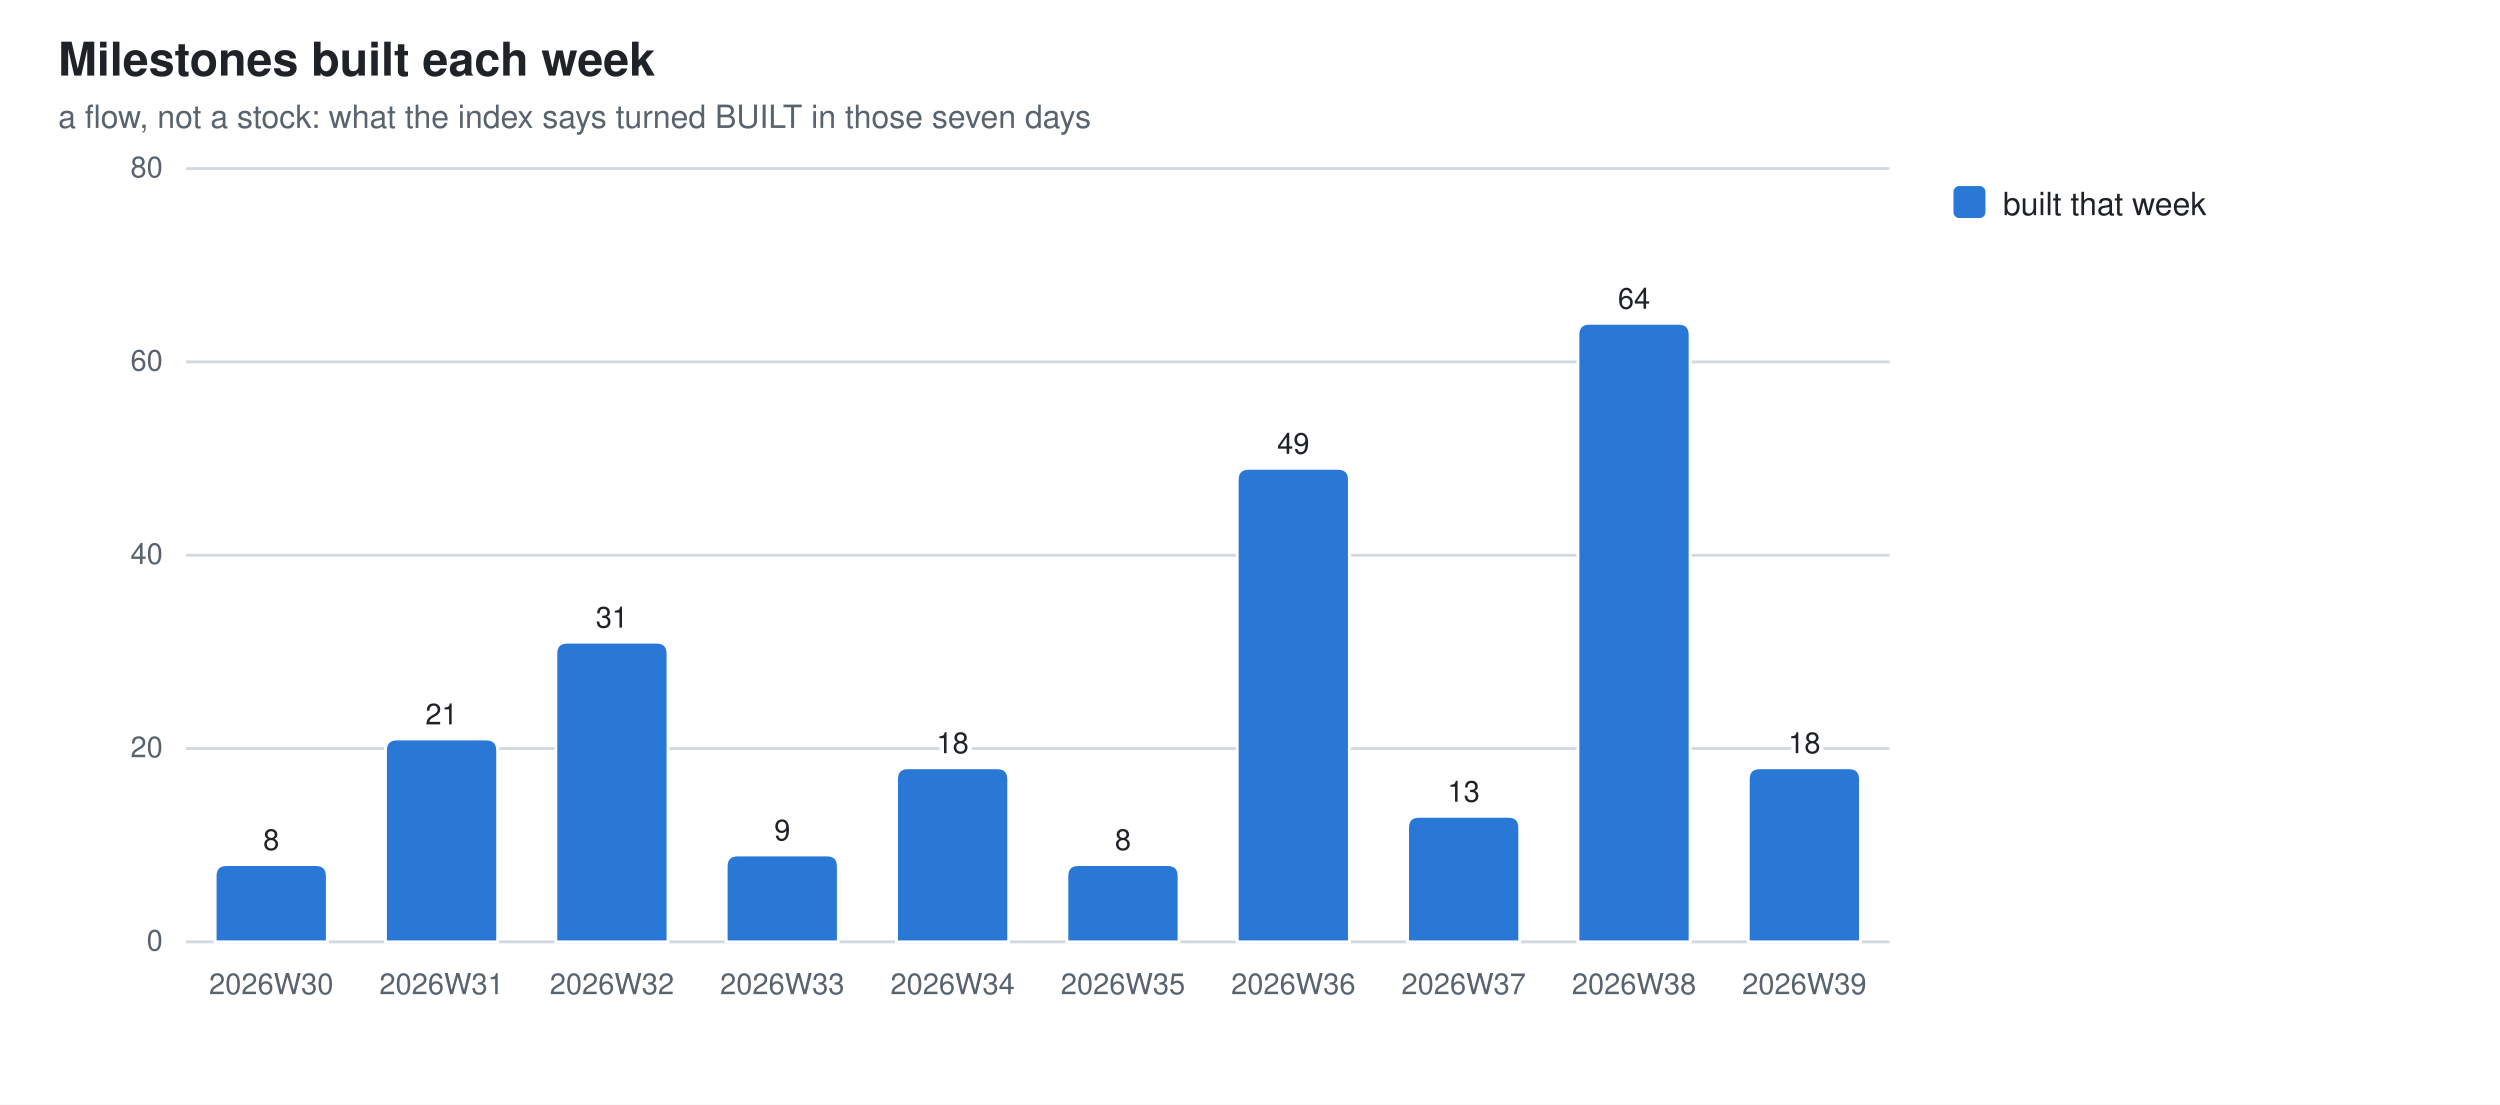
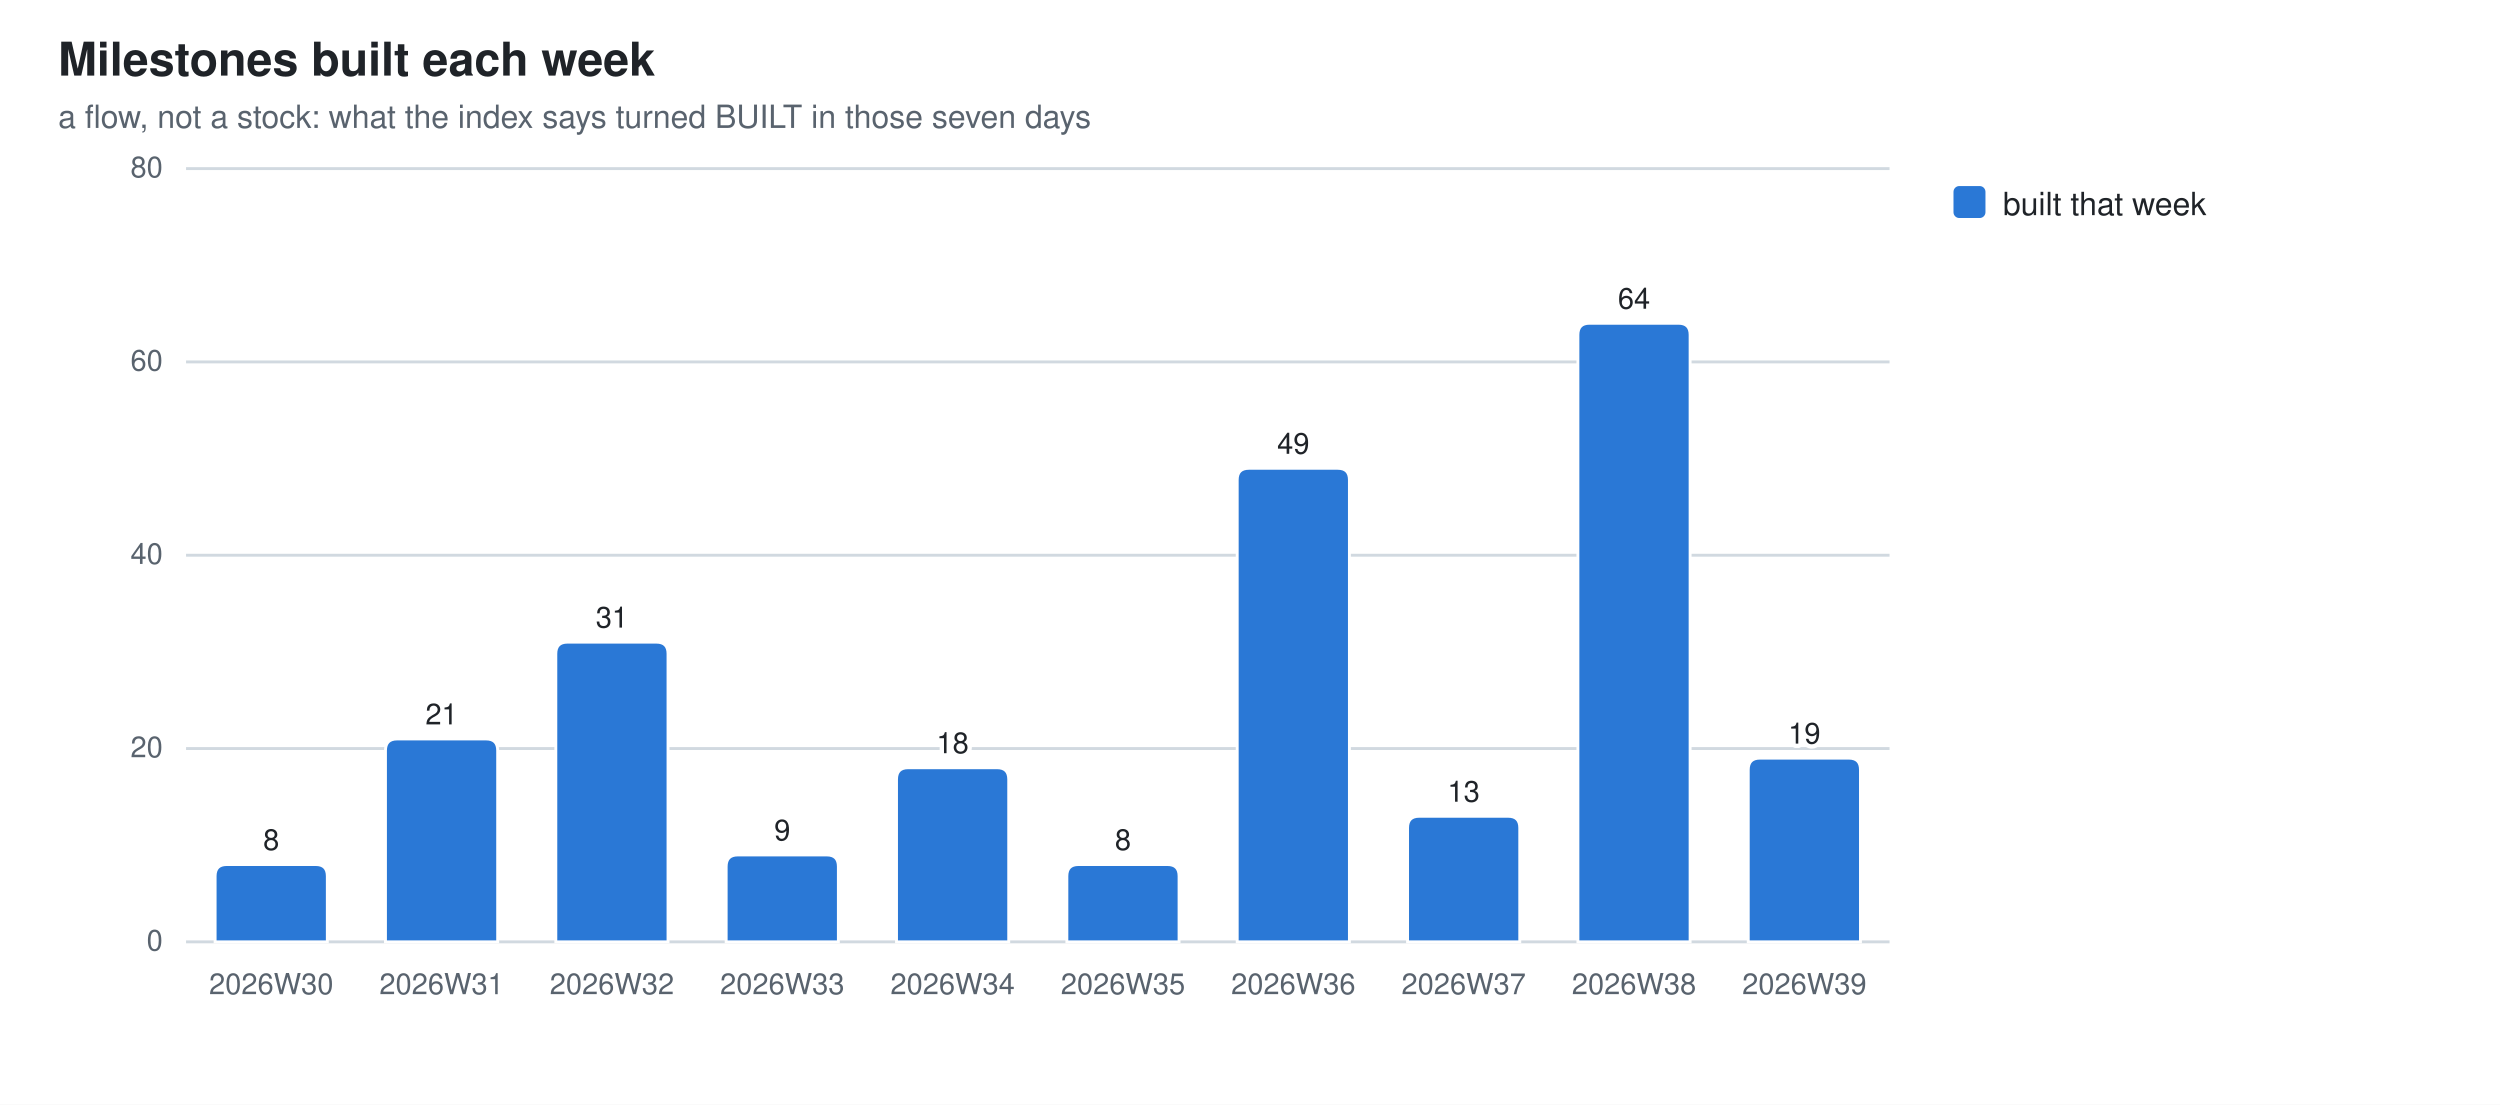
<svg xmlns="http://www.w3.org/2000/svg" width="860" height="380" viewBox="0 0 860 380" role="img" aria-label="Milestones built each week">
  <style>
  .bg{fill:#ffffff} .fg{fill:#1f2328} .mut{fill:#59636e} .grid{stroke:#d1d9e0}
  .seg{stroke:#ffffff;stroke-width:1}
  .val{paint-order:stroke;stroke:#ffffff;stroke-width:3px;stroke-linejoin:round}
  .s0{fill:#2a78d6}  .s1{fill:#eb6834}  .s2{fill:#1baf7a}  .s3{fill:#eda100}  .s4{fill:#e87ba4}  .s5{fill:#008300}  .s6{fill:#4a3aa7}  .s7{fill:#e34948}
  @media (prefers-color-scheme: dark){
    .bg{fill:#0d1117} .fg{fill:#e6edf3} .mut{fill:#9198a1} .grid{stroke:#30363d}
    .seg{stroke:#0d1117} .val{stroke:#0d1117} .s0{fill:#3987e5} .s1{fill:#d95926} .s2{fill:#199e70} .s3{fill:#c98500} .s4{fill:#d55181} .s5{fill:#008300} .s6{fill:#9085e9} .s7{fill:#e66767}}
  text{font-family:-apple-system,BlinkMacSystemFont,"Segoe UI",Helvetica,Arial,sans-serif}
</style>
  <rect class="bg" width="860" height="380" />
  <text class="fg" x="20" y="26" font-size="16" font-weight="600">Milestones built each week</text>
  <text class="mut" x="20" y="44" font-size="11">a flow, not a stock: what the index says turned BUILT in those seven days</text>
  <line class="grid" x1="64" y1="324.0" x2="650.0" y2="324.0" stroke-width="1" />
  <text class="mut" x="56" y="327.0" font-size="10" text-anchor="end">0</text>
  <line class="grid" x1="64" y1="257.5" x2="650.0" y2="257.5" stroke-width="1" />
  <text class="mut" x="56" y="260.5" font-size="10" text-anchor="end">20</text>
  <line class="grid" x1="64" y1="191.0" x2="650.0" y2="191.0" stroke-width="1" />
  <text class="mut" x="56" y="194.0" font-size="10" text-anchor="end">40</text>
  <line class="grid" x1="64" y1="124.5" x2="650.0" y2="124.5" stroke-width="1" />
  <text class="mut" x="56" y="127.5" font-size="10" text-anchor="end">60</text>
  <line class="grid" x1="64" y1="58.0" x2="650.0" y2="58.0" stroke-width="1" />
  <text class="mut" x="56" y="61.0" font-size="10" text-anchor="end">80</text>
  <path class="seg s0" d="M74.0,324.0 V301.4 Q74.0,297.4 78.0,297.4 H108.6 Q112.6,297.4 112.6,301.4 V324.0 Z" />
  <text class="mut" x="93.3" y="342" font-size="10" text-anchor="middle">2026W30</text>
  <text class="fg val" x="93.3" y="292.4" font-size="10" text-anchor="middle">8</text>
  <path class="seg s0" d="M132.6,324.0 V258.2 Q132.6,254.2 136.6,254.2 H167.2 Q171.2,254.2 171.2,258.2 V324.0 Z" />
  <text class="mut" x="151.9" y="342" font-size="10" text-anchor="middle">2026W31</text>
  <text class="fg val" x="151.9" y="249.2" font-size="10" text-anchor="middle">21</text>
  <path class="seg s0" d="M191.2,324.0 V224.9 Q191.2,220.9 195.2,220.9 H225.8 Q229.8,220.9 229.8,224.9 V324.0 Z" />
  <text class="mut" x="210.5" y="342" font-size="10" text-anchor="middle">2026W32</text>
  <text class="fg val" x="210.5" y="215.9" font-size="10" text-anchor="middle">31</text>
  <path class="seg s0" d="M249.8,324.0 V298.1 Q249.8,294.1 253.8,294.1 H284.4 Q288.4,294.1 288.4,298.1 V324.0 Z" />
  <text class="mut" x="269.1" y="342" font-size="10" text-anchor="middle">2026W33</text>
  <text class="fg val" x="269.1" y="289.1" font-size="10" text-anchor="middle">9</text>
  <path class="seg s0" d="M308.4,324.0 V268.1 Q308.4,264.1 312.4,264.1 H343.0 Q347.0,264.1 347.0,268.1 V324.0 Z" />
  <text class="mut" x="327.7" y="342" font-size="10" text-anchor="middle">2026W34</text>
  <text class="fg val" x="327.7" y="259.1" font-size="10" text-anchor="middle">18</text>
  <path class="seg s0" d="M367.0,324.0 V301.4 Q367.0,297.4 371.0,297.4 H401.6 Q405.6,297.4 405.6,301.4 V324.0 Z" />
  <text class="mut" x="386.3" y="342" font-size="10" text-anchor="middle">2026W35</text>
  <text class="fg val" x="386.3" y="292.4" font-size="10" text-anchor="middle">8</text>
  <path class="seg s0" d="M425.6,324.0 V165.1 Q425.6,161.1 429.6,161.1 H460.2 Q464.2,161.1 464.2,165.1 V324.0 Z" />
  <text class="mut" x="444.9" y="342" font-size="10" text-anchor="middle">2026W36</text>
  <text class="fg val" x="444.9" y="156.1" font-size="10" text-anchor="middle">49</text>
  <path class="seg s0" d="M484.2,324.0 V284.8 Q484.2,280.8 488.2,280.8 H518.8 Q522.8,280.8 522.8,284.8 V324.0 Z" />
  <text class="mut" x="503.5" y="342" font-size="10" text-anchor="middle">2026W37</text>
  <text class="fg val" x="503.5" y="275.8" font-size="10" text-anchor="middle">13</text>
  <path class="seg s0" d="M542.8,324.0 V115.2 Q542.8,111.2 546.8,111.2 H577.4 Q581.4,111.2 581.4,115.2 V324.0 Z" />
  <text class="mut" x="562.1" y="342" font-size="10" text-anchor="middle">2026W38</text>
  <text class="fg val" x="562.1" y="106.2" font-size="10" text-anchor="middle">64</text>
-   <path class="seg s0" d="M601.4,324.0 V268.1 Q601.4,264.1 605.4,264.1 H636.0 Q640.0,264.1 640.0,268.1 V324.0 Z" />
+   <path class="seg s0" d="M601.4,324.0 V264.8 Q601.4,260.8 605.4,260.8 H636.0 Q640.0,260.8 640.0,264.8 V324.0 Z" />
  <text class="mut" x="620.7" y="342" font-size="10" text-anchor="middle">2026W39</text>
-   <text class="fg val" x="620.7" y="259.1" font-size="10" text-anchor="middle">18</text>
+   <text class="fg val" x="620.7" y="255.8" font-size="10" text-anchor="middle">19</text>
  <rect class="s0" x="672" y="64" width="11" height="11" rx="2" />
  <text class="fg" y="74" font-size="11">
    <tspan x="689" dy="0">built that week</tspan>
  </text>
</svg>
